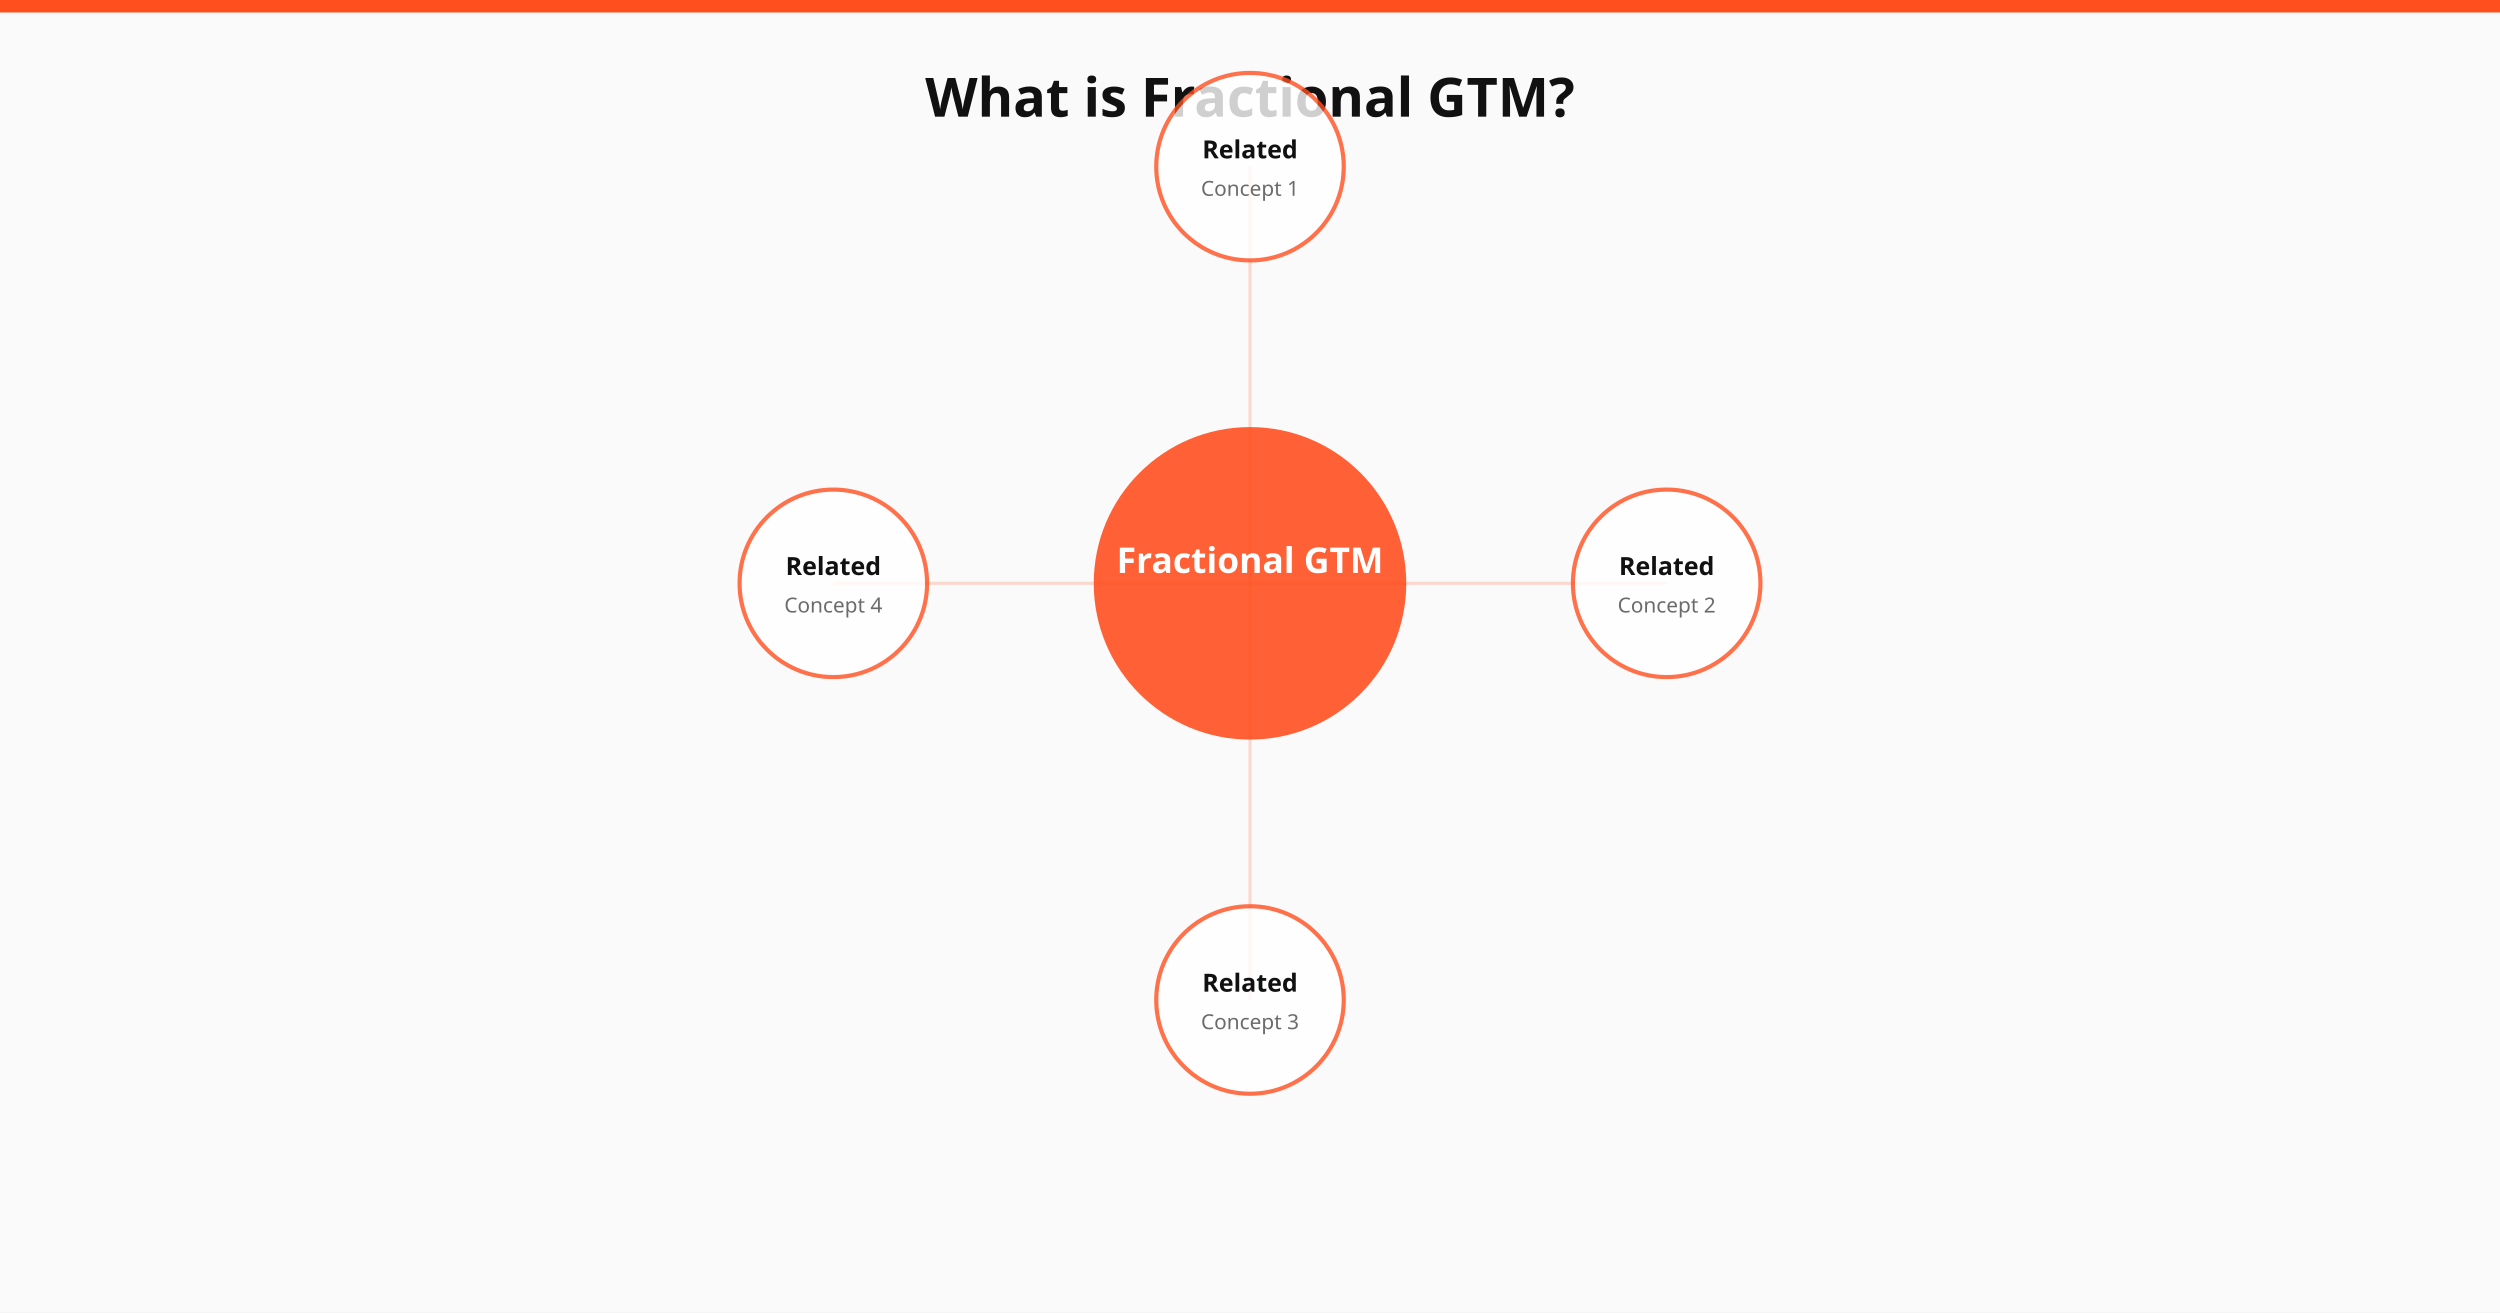
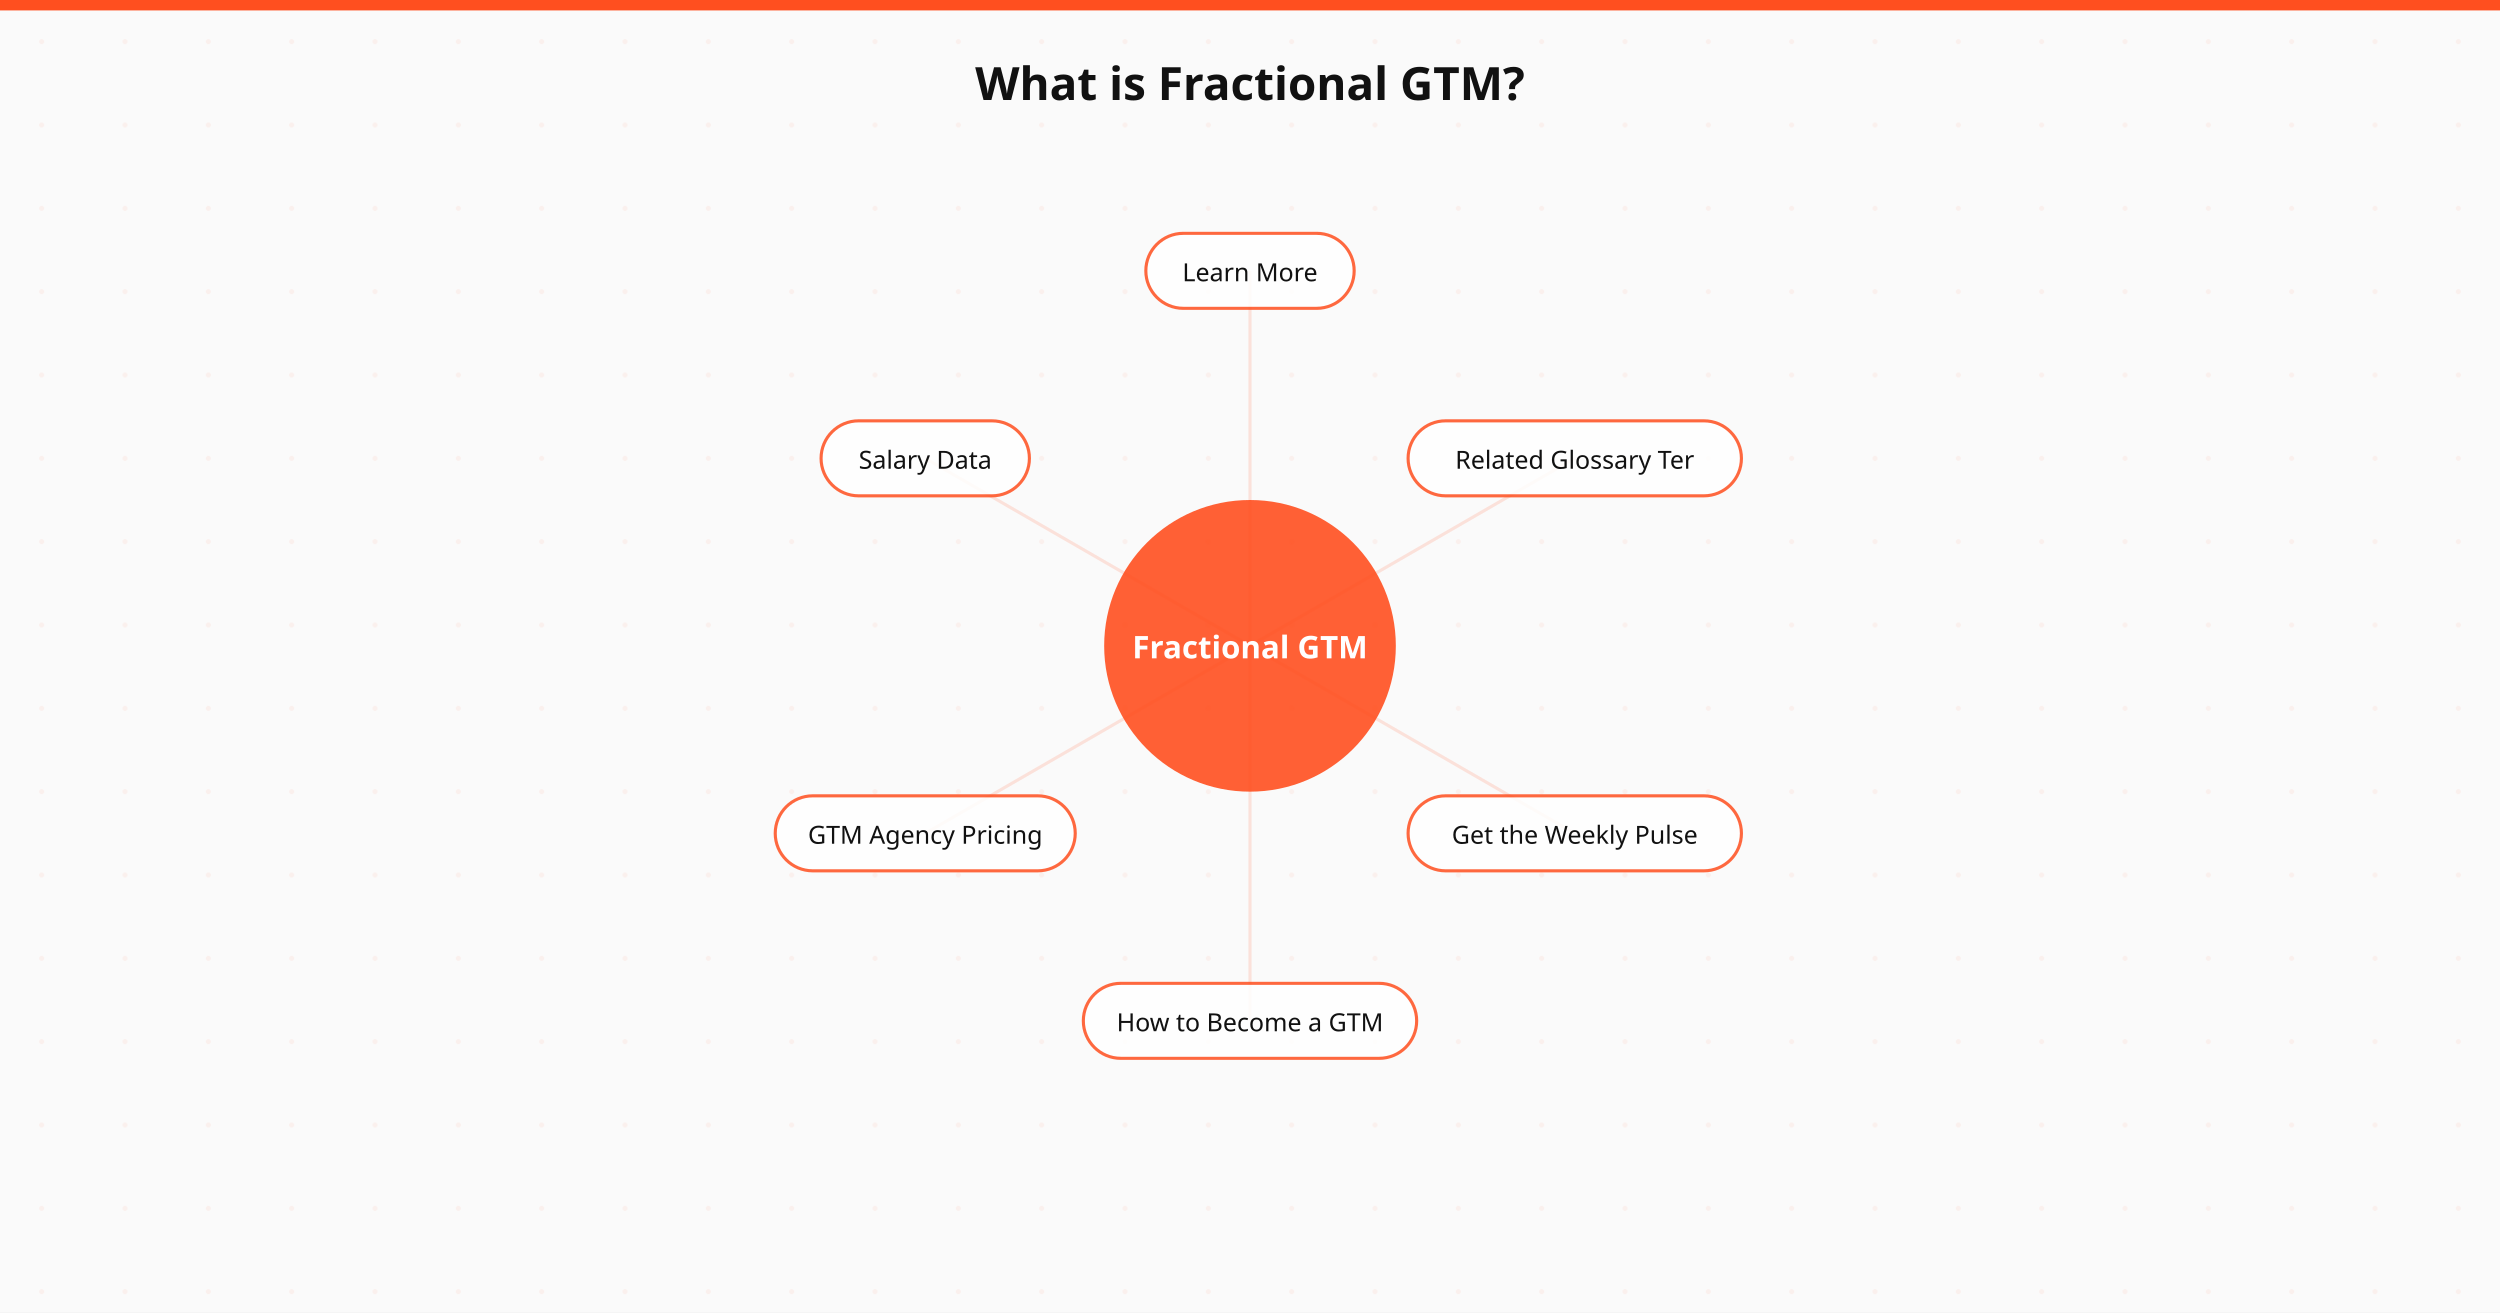
<svg xmlns="http://www.w3.org/2000/svg" viewBox="0 0 1200 630" width="1200" height="630">
+   <defs>
+     <pattern id="dots" x="0" y="0" width="40" height="40" patternUnits="userSpaceOnUse">
+       <circle cx="20" cy="20" r="1.2" fill="#FF4F1F" opacity="0.06" />
+     </pattern>
+   </defs>
  <rect width="1200" height="630" fill="#FAFAFA" />
-   <rect x="0" y="0" width="1200" height="6" fill="#FF4F1F" />
-   <text x="600" y="56" text-anchor="middle" font-family="Sora, sans-serif" font-size="26" font-weight="700" fill="#111111">What is Fractional GTM?</text>
-   <line x1="600" y1="280" x2="600.0" y2="80.0" stroke="#FF4F1F" stroke-width="1.5" opacity="0.2" />
-   <circle cx="600.0" cy="80.0" r="45" fill="white" stroke="#FF4F1F" stroke-width="2" opacity="0.8" />
-   <text x="600.0" y="76.0" text-anchor="middle" font-family="Sora, sans-serif" font-size="12" font-weight="600" fill="#111111">Related</text>
-   <text x="600.0" y="94.0" text-anchor="middle" font-family="Plus Jakarta Sans, sans-serif" font-size="10" fill="#6B6B6B">Concept 1</text>
-   <line x1="600" y1="280" x2="800.0" y2="280.0" stroke="#FF4F1F" stroke-width="1.5" opacity="0.2" />
-   <circle cx="800.0" cy="280.0" r="45" fill="white" stroke="#FF4F1F" stroke-width="2" opacity="0.8" />
-   <text x="800.0" y="276.0" text-anchor="middle" font-family="Sora, sans-serif" font-size="12" font-weight="600" fill="#111111">Related</text>
-   <text x="800.0" y="294.0" text-anchor="middle" font-family="Plus Jakarta Sans, sans-serif" font-size="10" fill="#6B6B6B">Concept 2</text>
-   <line x1="600" y1="280" x2="600.0" y2="480.0" stroke="#FF4F1F" stroke-width="1.5" opacity="0.2" />
-   <circle cx="600.0" cy="480.0" r="45" fill="white" stroke="#FF4F1F" stroke-width="2" opacity="0.8" />
-   <text x="600.0" y="476.0" text-anchor="middle" font-family="Sora, sans-serif" font-size="12" font-weight="600" fill="#111111">Related</text>
-   <text x="600.0" y="494.0" text-anchor="middle" font-family="Plus Jakarta Sans, sans-serif" font-size="10" fill="#6B6B6B">Concept 3</text>
-   <line x1="600" y1="280" x2="400.0" y2="280.0" stroke="#FF4F1F" stroke-width="1.5" opacity="0.2" />
-   <circle cx="400.0" cy="280.0" r="45" fill="white" stroke="#FF4F1F" stroke-width="2" opacity="0.8" />
-   <text x="400.0" y="276.0" text-anchor="middle" font-family="Sora, sans-serif" font-size="12" font-weight="600" fill="#111111">Related</text>
-   <text x="400.0" y="294.0" text-anchor="middle" font-family="Plus Jakarta Sans, sans-serif" font-size="10" fill="#6B6B6B">Concept 4</text>
-   <circle cx="600" cy="280" r="75" fill="#FF4F1F" opacity="0.9" />
-   <text x="600" y="275.0" text-anchor="middle" font-family="Sora, sans-serif" font-size="17" font-weight="600" fill="white">Fractional GTM</text>
+   <rect width="1200" height="630" fill="url(#dots)" />
+   <rect x="0" y="0" width="1200" height="5" fill="#FF4F1F" />
+   <text x="600" y="48" text-anchor="middle" font-family="Sora, sans-serif" font-size="22" font-weight="700" fill="#111111">What is Fractional GTM?</text>
+   <line x1="600" y1="310" x2="600.0" y2="130.0" stroke="#FF4F1F" stroke-width="1.5" opacity="0.15" />
+   <rect x="550.0" y="112.0" width="100" height="36" rx="18" fill="white" stroke="#FF4F1F" stroke-width="1.5" opacity="0.85" />
+   <text x="600.0" y="135.0" text-anchor="middle" font-family="Plus Jakarta Sans, sans-serif" font-size="12" font-weight="500" fill="#111111">Learn More</text>
+   <line x1="600" y1="310" x2="755.885" y2="220.0" stroke="#FF4F1F" stroke-width="1.5" opacity="0.15" />
+   <rect x="675.885" y="202.0" width="160" height="36" rx="18" fill="white" stroke="#FF4F1F" stroke-width="1.5" opacity="0.85" />
+   <text x="755.885" y="225.0" text-anchor="middle" font-family="Plus Jakarta Sans, sans-serif" font-size="12" font-weight="500" fill="#111111">Related Glossary Ter</text>
+   <line x1="600" y1="310" x2="755.885" y2="400.0" stroke="#FF4F1F" stroke-width="1.5" opacity="0.15" />
+   <rect x="675.885" y="382.0" width="160" height="36" rx="18" fill="white" stroke="#FF4F1F" stroke-width="1.5" opacity="0.85" />
+   <text x="755.885" y="405.0" text-anchor="middle" font-family="Plus Jakarta Sans, sans-serif" font-size="12" font-weight="500" fill="#111111">Get the Weekly Pulse</text>
+   <line x1="600" y1="310" x2="600.0" y2="490.0" stroke="#FF4F1F" stroke-width="1.5" opacity="0.15" />
+   <rect x="520.0" y="472.0" width="160" height="36" rx="18" fill="white" stroke="#FF4F1F" stroke-width="1.5" opacity="0.85" />
+   <text x="600.0" y="495.0" text-anchor="middle" font-family="Plus Jakarta Sans, sans-serif" font-size="12" font-weight="500" fill="#111111">How to Become a GTM </text>
+   <line x1="600" y1="310" x2="444.115" y2="400" stroke="#FF4F1F" stroke-width="1.5" opacity="0.15" />
+   <rect x="372.115" y="382" width="144" height="36" rx="18" fill="white" stroke="#FF4F1F" stroke-width="1.5" opacity="0.85" />
+   <text x="444.115" y="405" text-anchor="middle" font-family="Plus Jakarta Sans, sans-serif" font-size="12" font-weight="500" fill="#111111">GTM Agency Pricing</text>
+   <line x1="600" y1="310" x2="444.115" y2="220.0" stroke="#FF4F1F" stroke-width="1.5" opacity="0.15" />
+   <rect x="394.115" y="202.0" width="100" height="36" rx="18" fill="white" stroke="#FF4F1F" stroke-width="1.5" opacity="0.85" />
+   <text x="444.115" y="225.0" text-anchor="middle" font-family="Plus Jakarta Sans, sans-serif" font-size="12" font-weight="500" fill="#111111">Salary Data</text>
+   <circle cx="600" cy="310" r="70" fill="#FF4F1F" opacity="0.9" />
+   <text x="600" y="316.0" text-anchor="middle" font-family="Sora, sans-serif" font-size="15" font-weight="600" fill="white">Fractional GTM</text>
</svg>
